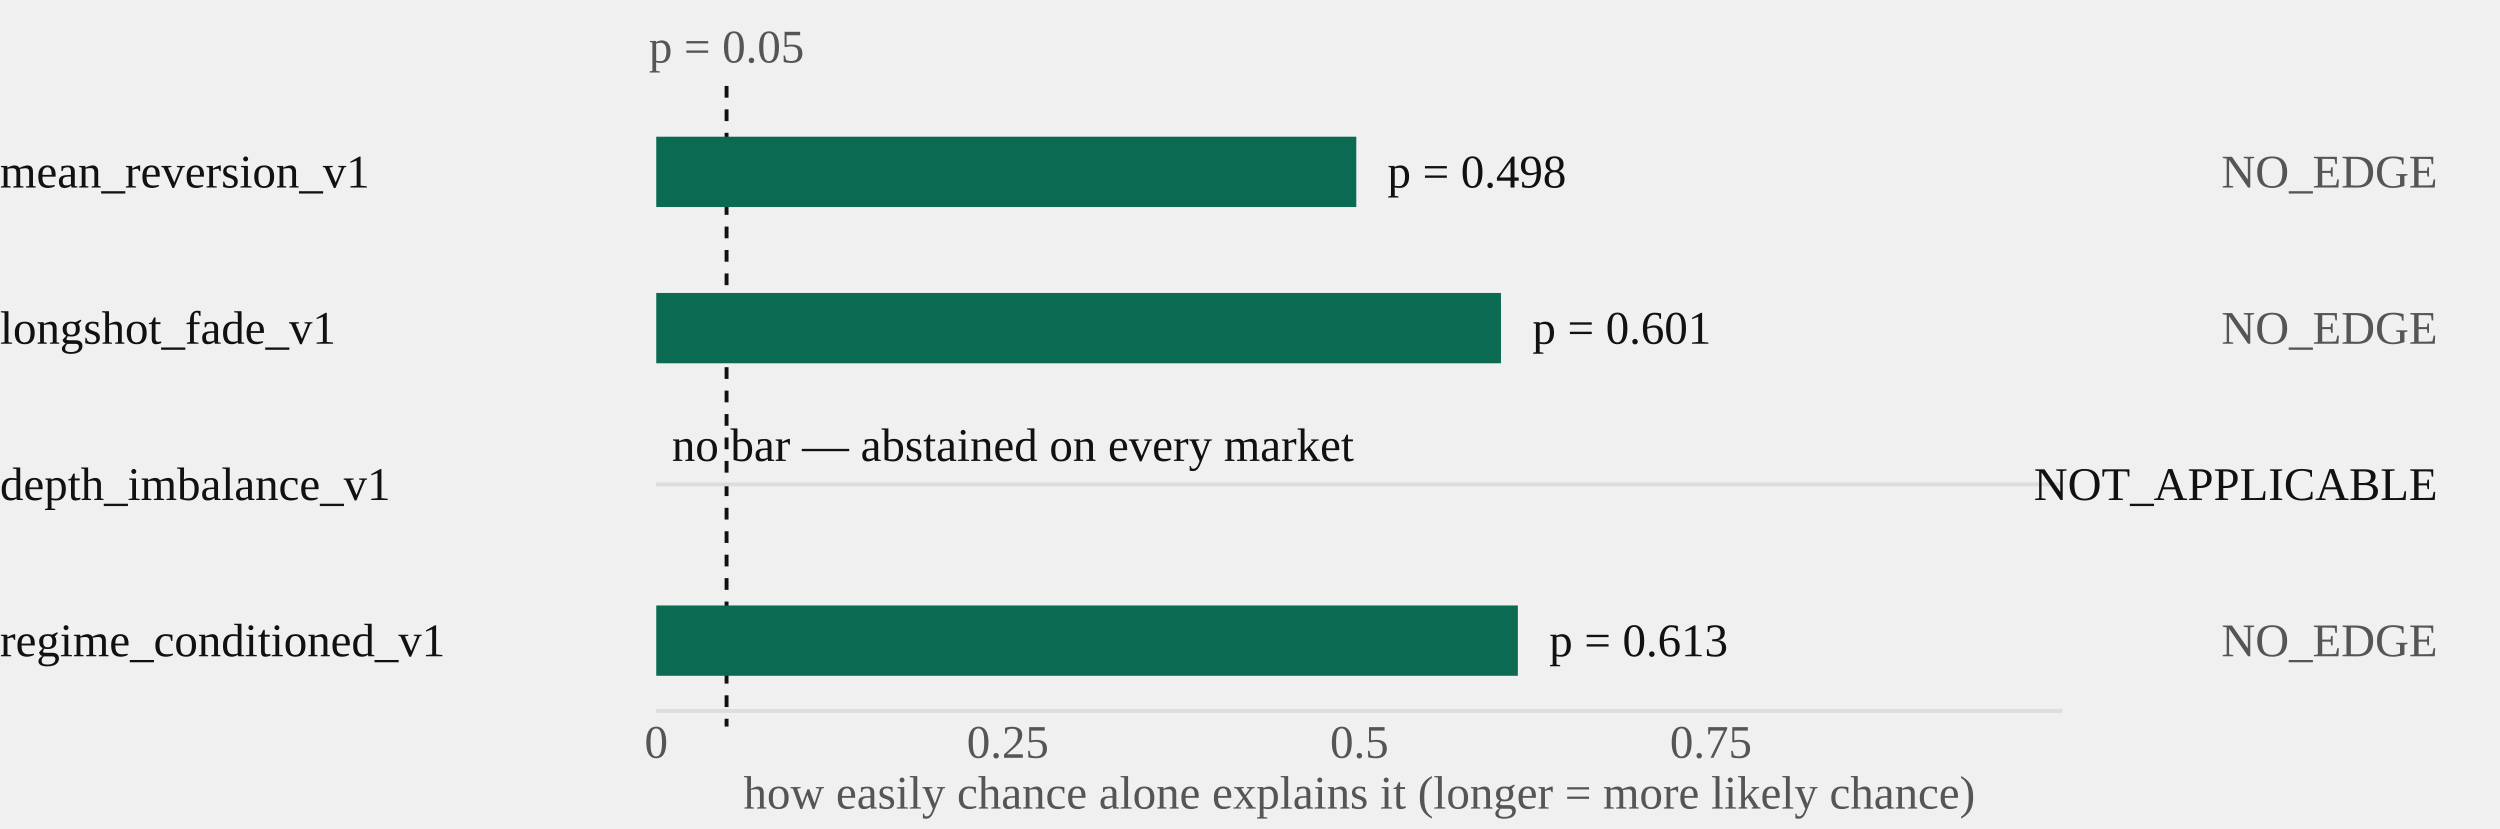
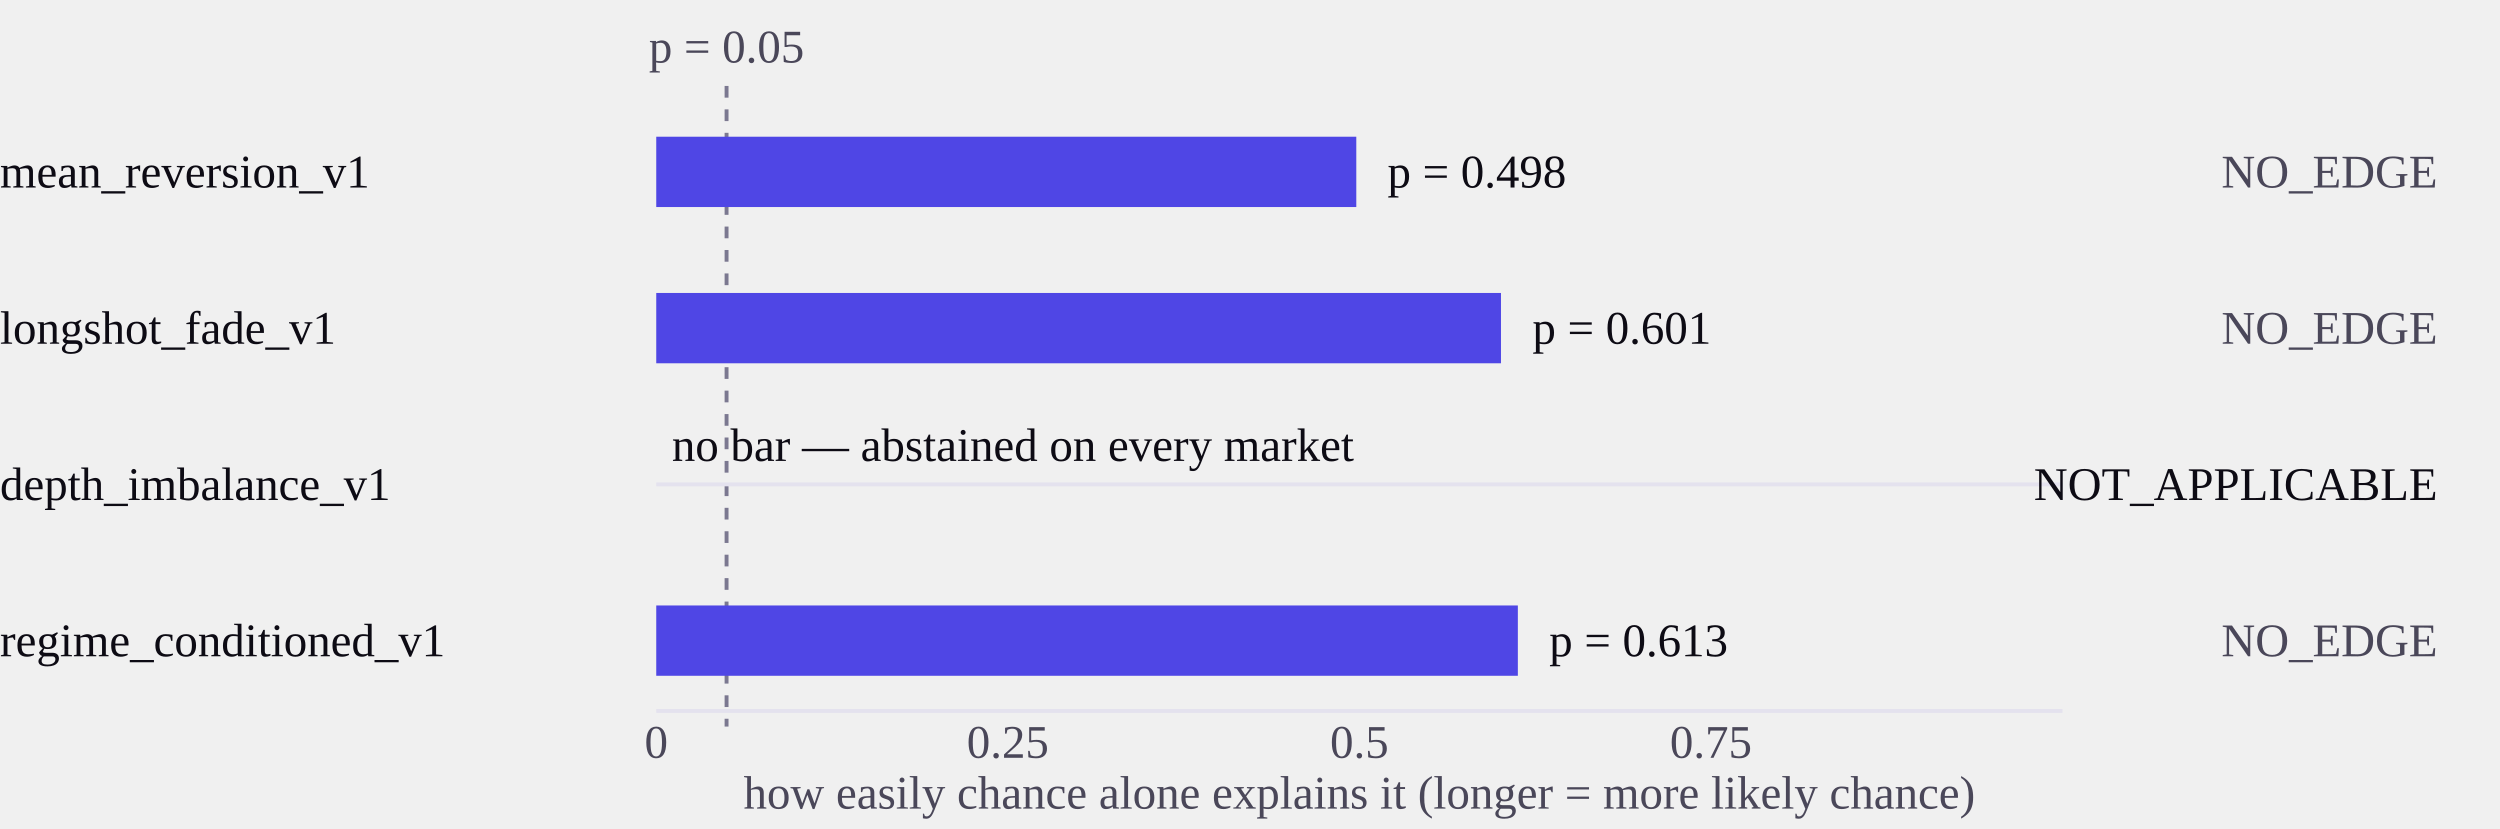
<svg xmlns="http://www.w3.org/2000/svg" viewBox="0 0 640 212" role="img" aria-labelledby="t-fig-strategies d-fig-strategies" preserveAspectRatio="xMidYMid meet">
-   <style>svg{--ink:#111;--muted:#52524C;--line:#E4E4DE;--accent:#0B6B52;--mono:ui-monospace,SFMono-Regular,Menlo,Consolas,monospace;--sans:system-ui,-apple-system,'Segoe UI',Roboto,Arial,sans-serif}@media (prefers-color-scheme:dark){svg{--ink:#F4F4F0;--muted:#ADADA5;--line:#34342F;--accent:#5FBFA0}}.lbl{font:11px var(--mono,monospace);fill:var(--muted,#555)}.lbl-i{font:11px var(--mono,monospace);fill:var(--ink,#111)}.ttl{font:12px var(--sans,sans-serif);fill:var(--ink,#111)}.axis{stroke:var(--line,#ddd);stroke-width:1}.rule{stroke:var(--ink,#111);stroke-width:1;stroke-dasharray:3 3}.bar{fill:var(--accent,#0B6B52)}.bar-2{fill:var(--muted,#555)}.ser{fill:none;stroke:var(--accent,#0B6B52);stroke-width:2}.ser-2{fill:none;stroke:var(--muted,#555);stroke-width:1.5;stroke-dasharray:5 3}.dot{fill:var(--accent,#0B6B52)}.dot-2{fill:var(--muted,#555)}.cell{fill:var(--accent,#0B6B52)}.cv{font:9.5px var(--mono,monospace);fill:var(--ink,#111)}.cv.hi{fill:#fff}</style>
-   <line x1="186.0" y1="22.0" x2="186.0" y2="186.0" class="rule" />
-   <text x="186.0" y="16.0" class="lbl" text-anchor="middle">p = 0.05</text>
-   <text x="0.0" y="48.0" class="lbl-i" text-anchor="start">mean_reversion_v1</text>
-   <rect x="168.0" y="35.0" width="179.21" height="18.00" class="bar" />
-   <text x="355.2" y="48.0" class="lbl-i" text-anchor="start">p = 0.498</text>
-   <text x="624.0" y="48.0" class="lbl" text-anchor="end">NO_EDGE</text>
-   <text x="0.0" y="88.0" class="lbl-i" text-anchor="start">longshot_fade_v1</text>
-   <rect x="168.0" y="75.0" width="216.25" height="18.00" class="bar" />
-   <text x="392.3" y="88.0" class="lbl-i" text-anchor="start">p = 0.601</text>
-   <text x="624.0" y="88.0" class="lbl" text-anchor="end">NO_EDGE</text>
-   <text x="0.0" y="128.0" class="lbl-i" text-anchor="start">depth_imbalance_v1</text>
-   <line x1="168.0" y1="124.0" x2="528.0" y2="124.0" class="axis" />
-   <text x="172.0" y="118.0" class="lbl-i" text-anchor="start">no bar — abstained on every market</text>
-   <text x="624.0" y="128.0" class="lbl-i" text-anchor="end">NOT_APPLICABLE</text>
-   <text x="0.0" y="168.0" class="lbl-i" text-anchor="start">regime_conditioned_v1</text>
-   <rect x="168.0" y="155.0" width="220.57" height="18.00" class="bar" />
-   <text x="396.6" y="168.0" class="lbl-i" text-anchor="start">p = 0.613</text>
-   <text x="624.0" y="168.0" class="lbl" text-anchor="end">NO_EDGE</text>
-   <line x1="168.0" y1="182.0" x2="528.0" y2="182.0" class="axis" />
-   <text x="168.0" y="194.0" class="lbl" text-anchor="middle">0</text>
-   <text x="258.0" y="194.0" class="lbl" text-anchor="middle">0.25</text>
-   <text x="348.0" y="194.0" class="lbl" text-anchor="middle">0.5</text>
-   <text x="438.0" y="194.0" class="lbl" text-anchor="middle">0.75</text>
-   <text x="348.0" y="207.0" class="lbl" text-anchor="middle">how easily chance alone explains it (longer = more likely chance)</text>
+   <style>svg{--ink:#0D0B14;--ink2:#4A4759;--muted:#7B7890;--line:#E4E2EE;--c1:#4F46E5;--c2:#E8590C;--c3:#0E9384;--mono:ui-monospace,SFMono-Regular,Menlo,Consolas,monospace}@media (prefers-color-scheme:dark){svg{--ink:#F5F4FA;--ink2:#BFBCD0;--muted:#8A87A0;--line:#26233A;--c1:#8079F0;--c2:#DD5F24;--c3:#0F8B73}}.lbl{font:11px var(--mono,monospace);fill:var(--ink2,#4A4759)}.lbl-i{font:11px var(--mono,monospace);fill:var(--ink,#0D0B14)}.ttl{font:12px var(--sans,sans-serif);fill:var(--ink,#111)}.axis{stroke:var(--line,#E4E2EE);stroke-width:1}.rule{stroke:var(--muted,#7B7890);stroke-width:1;stroke-dasharray:3 3}.bar{fill:var(--c1,#4F46E5)}.bar-2{fill:var(--c3,#0E9384)}.ser{fill:none;stroke:var(--c1,#4F46E5);stroke-width:2}.ser-2{fill:none;stroke:var(--c2,#E8590C);stroke-width:1.5;stroke-dasharray:5 3}.dot{fill:var(--c1,#4F46E5)}.dot-2{fill:var(--ink2,#4A4759)}.cell{fill:var(--c1,#4F46E5)}.cv{font:9.5px var(--mono,monospace);fill:var(--ink,#111)}.cv.hi{fill:#fff}</style>
+   <line x1="186" y1="22" x2="186" y2="186" class="rule" />
+   <text x="186" y="16" class="lbl" text-anchor="middle">p = 0.05</text>
+   <text x="0" y="48" class="lbl-i" text-anchor="start">mean_reversion_v1</text>
+   <rect x="168" y="35" width="179.21" height="18" class="bar" />
+   <text x="355.2" y="48" class="lbl-i" text-anchor="start">p = 0.498</text>
+   <text x="624" y="48" class="lbl" text-anchor="end">NO_EDGE</text>
+   <text x="0" y="88" class="lbl-i" text-anchor="start">longshot_fade_v1</text>
+   <rect x="168" y="75" width="216.25" height="18" class="bar" />
+   <text x="392.3" y="88" class="lbl-i" text-anchor="start">p = 0.601</text>
+   <text x="624" y="88" class="lbl" text-anchor="end">NO_EDGE</text>
+   <text x="0" y="128" class="lbl-i" text-anchor="start">depth_imbalance_v1</text>
+   <line x1="168" y1="124" x2="528" y2="124" class="axis" />
+   <text x="172" y="118" class="lbl-i" text-anchor="start">no bar — abstained on every market</text>
+   <text x="624" y="128" class="lbl-i" text-anchor="end">NOT_APPLICABLE</text>
+   <text x="0" y="168" class="lbl-i" text-anchor="start">regime_conditioned_v1</text>
+   <rect x="168" y="155" width="220.57" height="18" class="bar" />
+   <text x="396.6" y="168" class="lbl-i" text-anchor="start">p = 0.613</text>
+   <text x="624" y="168" class="lbl" text-anchor="end">NO_EDGE</text>
+   <line x1="168" y1="182" x2="528" y2="182" class="axis" />
+   <text x="168" y="194" class="lbl" text-anchor="middle">0</text>
+   <text x="258" y="194" class="lbl" text-anchor="middle">0.25</text>
+   <text x="348" y="194" class="lbl" text-anchor="middle">0.5</text>
+   <text x="438" y="194" class="lbl" text-anchor="middle">0.75</text>
+   <text x="348" y="207" class="lbl" text-anchor="middle">how easily chance alone explains it (longer = more likely chance)</text>
</svg>
